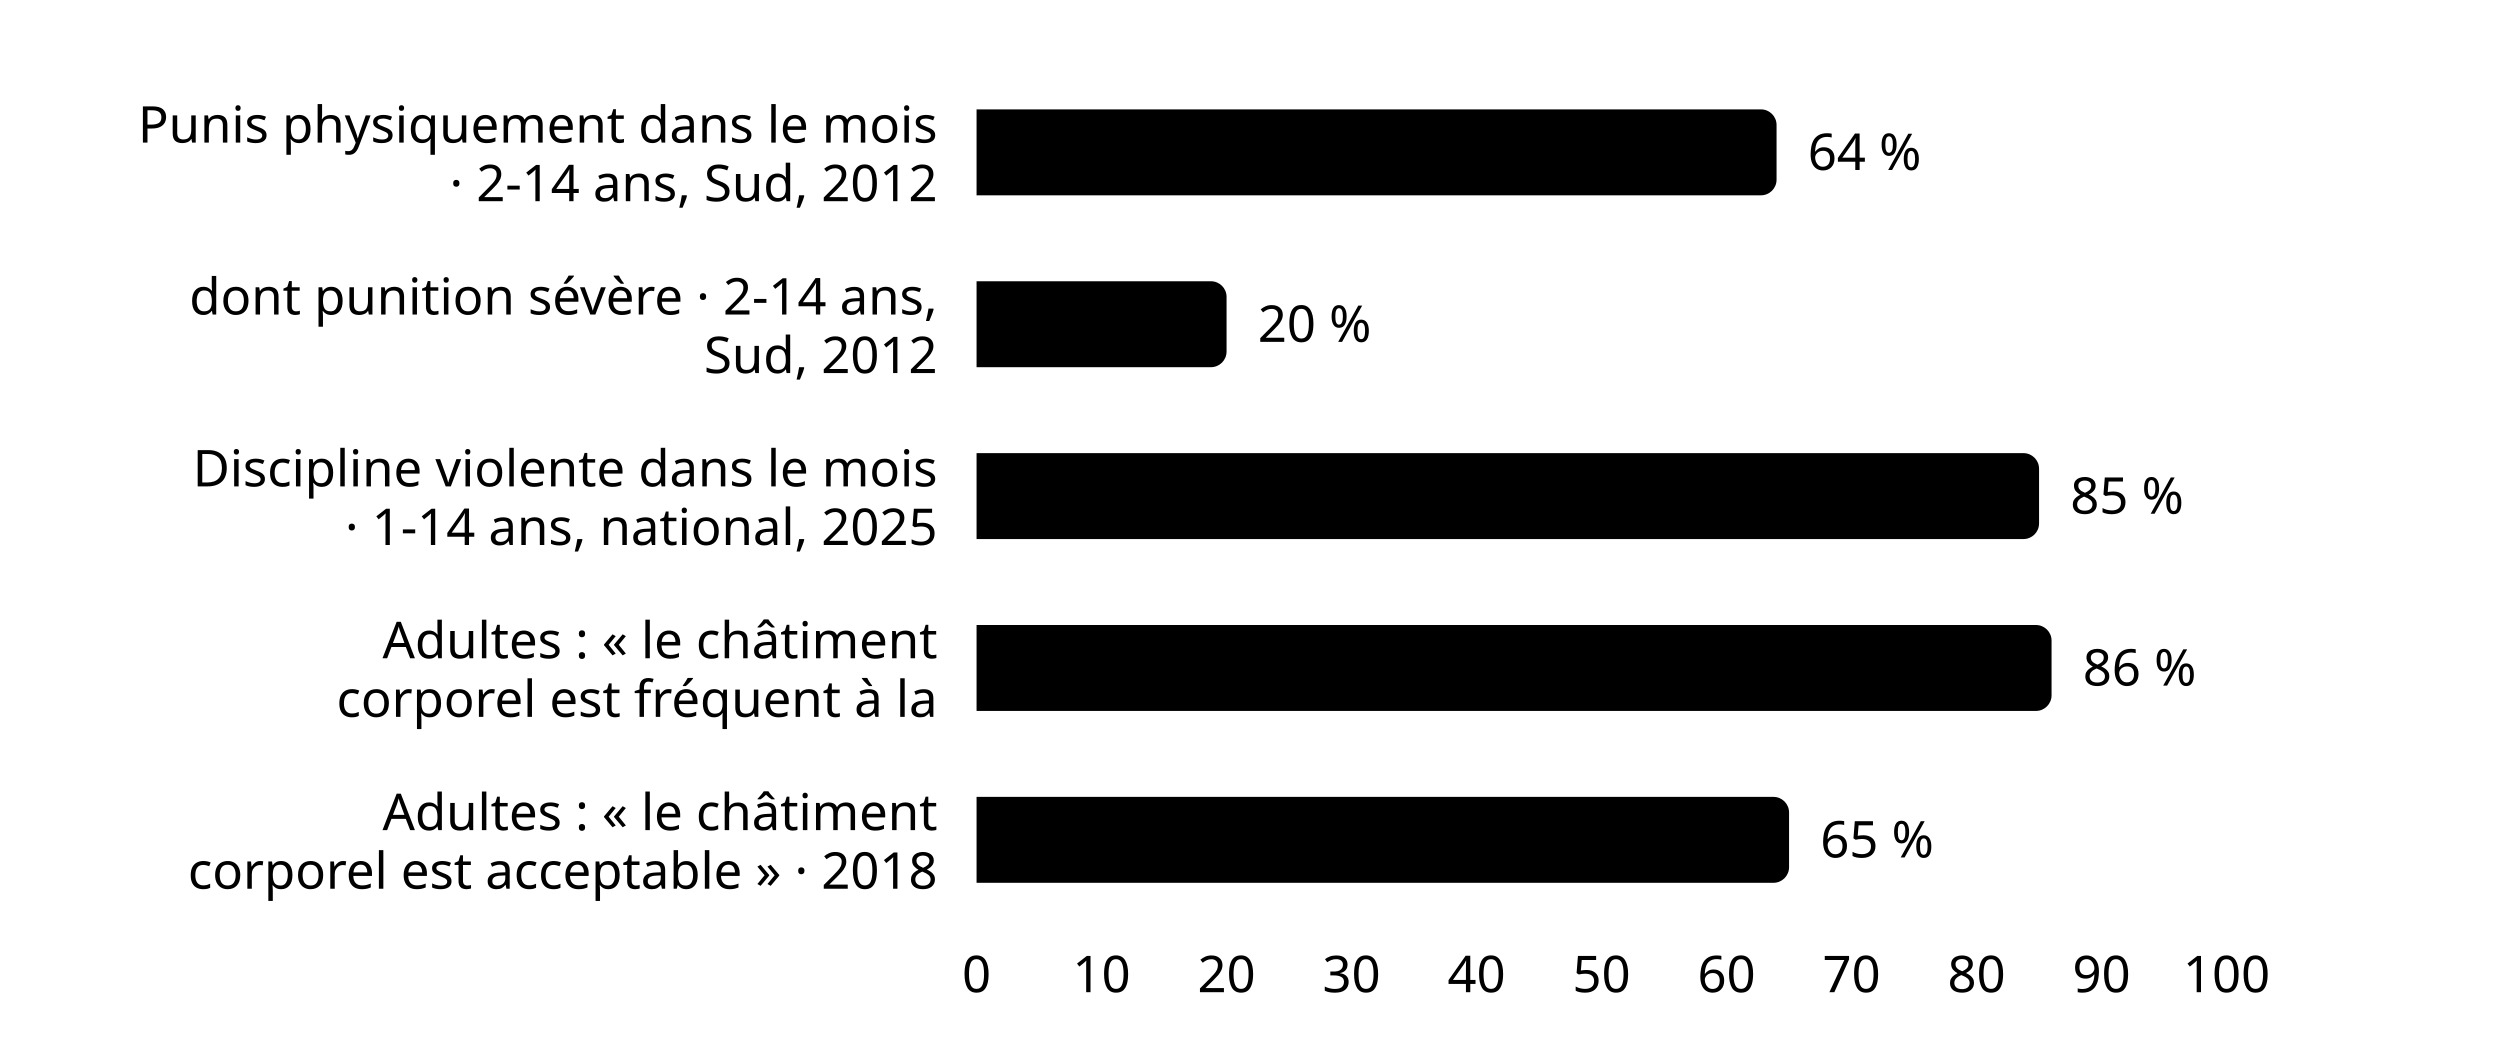
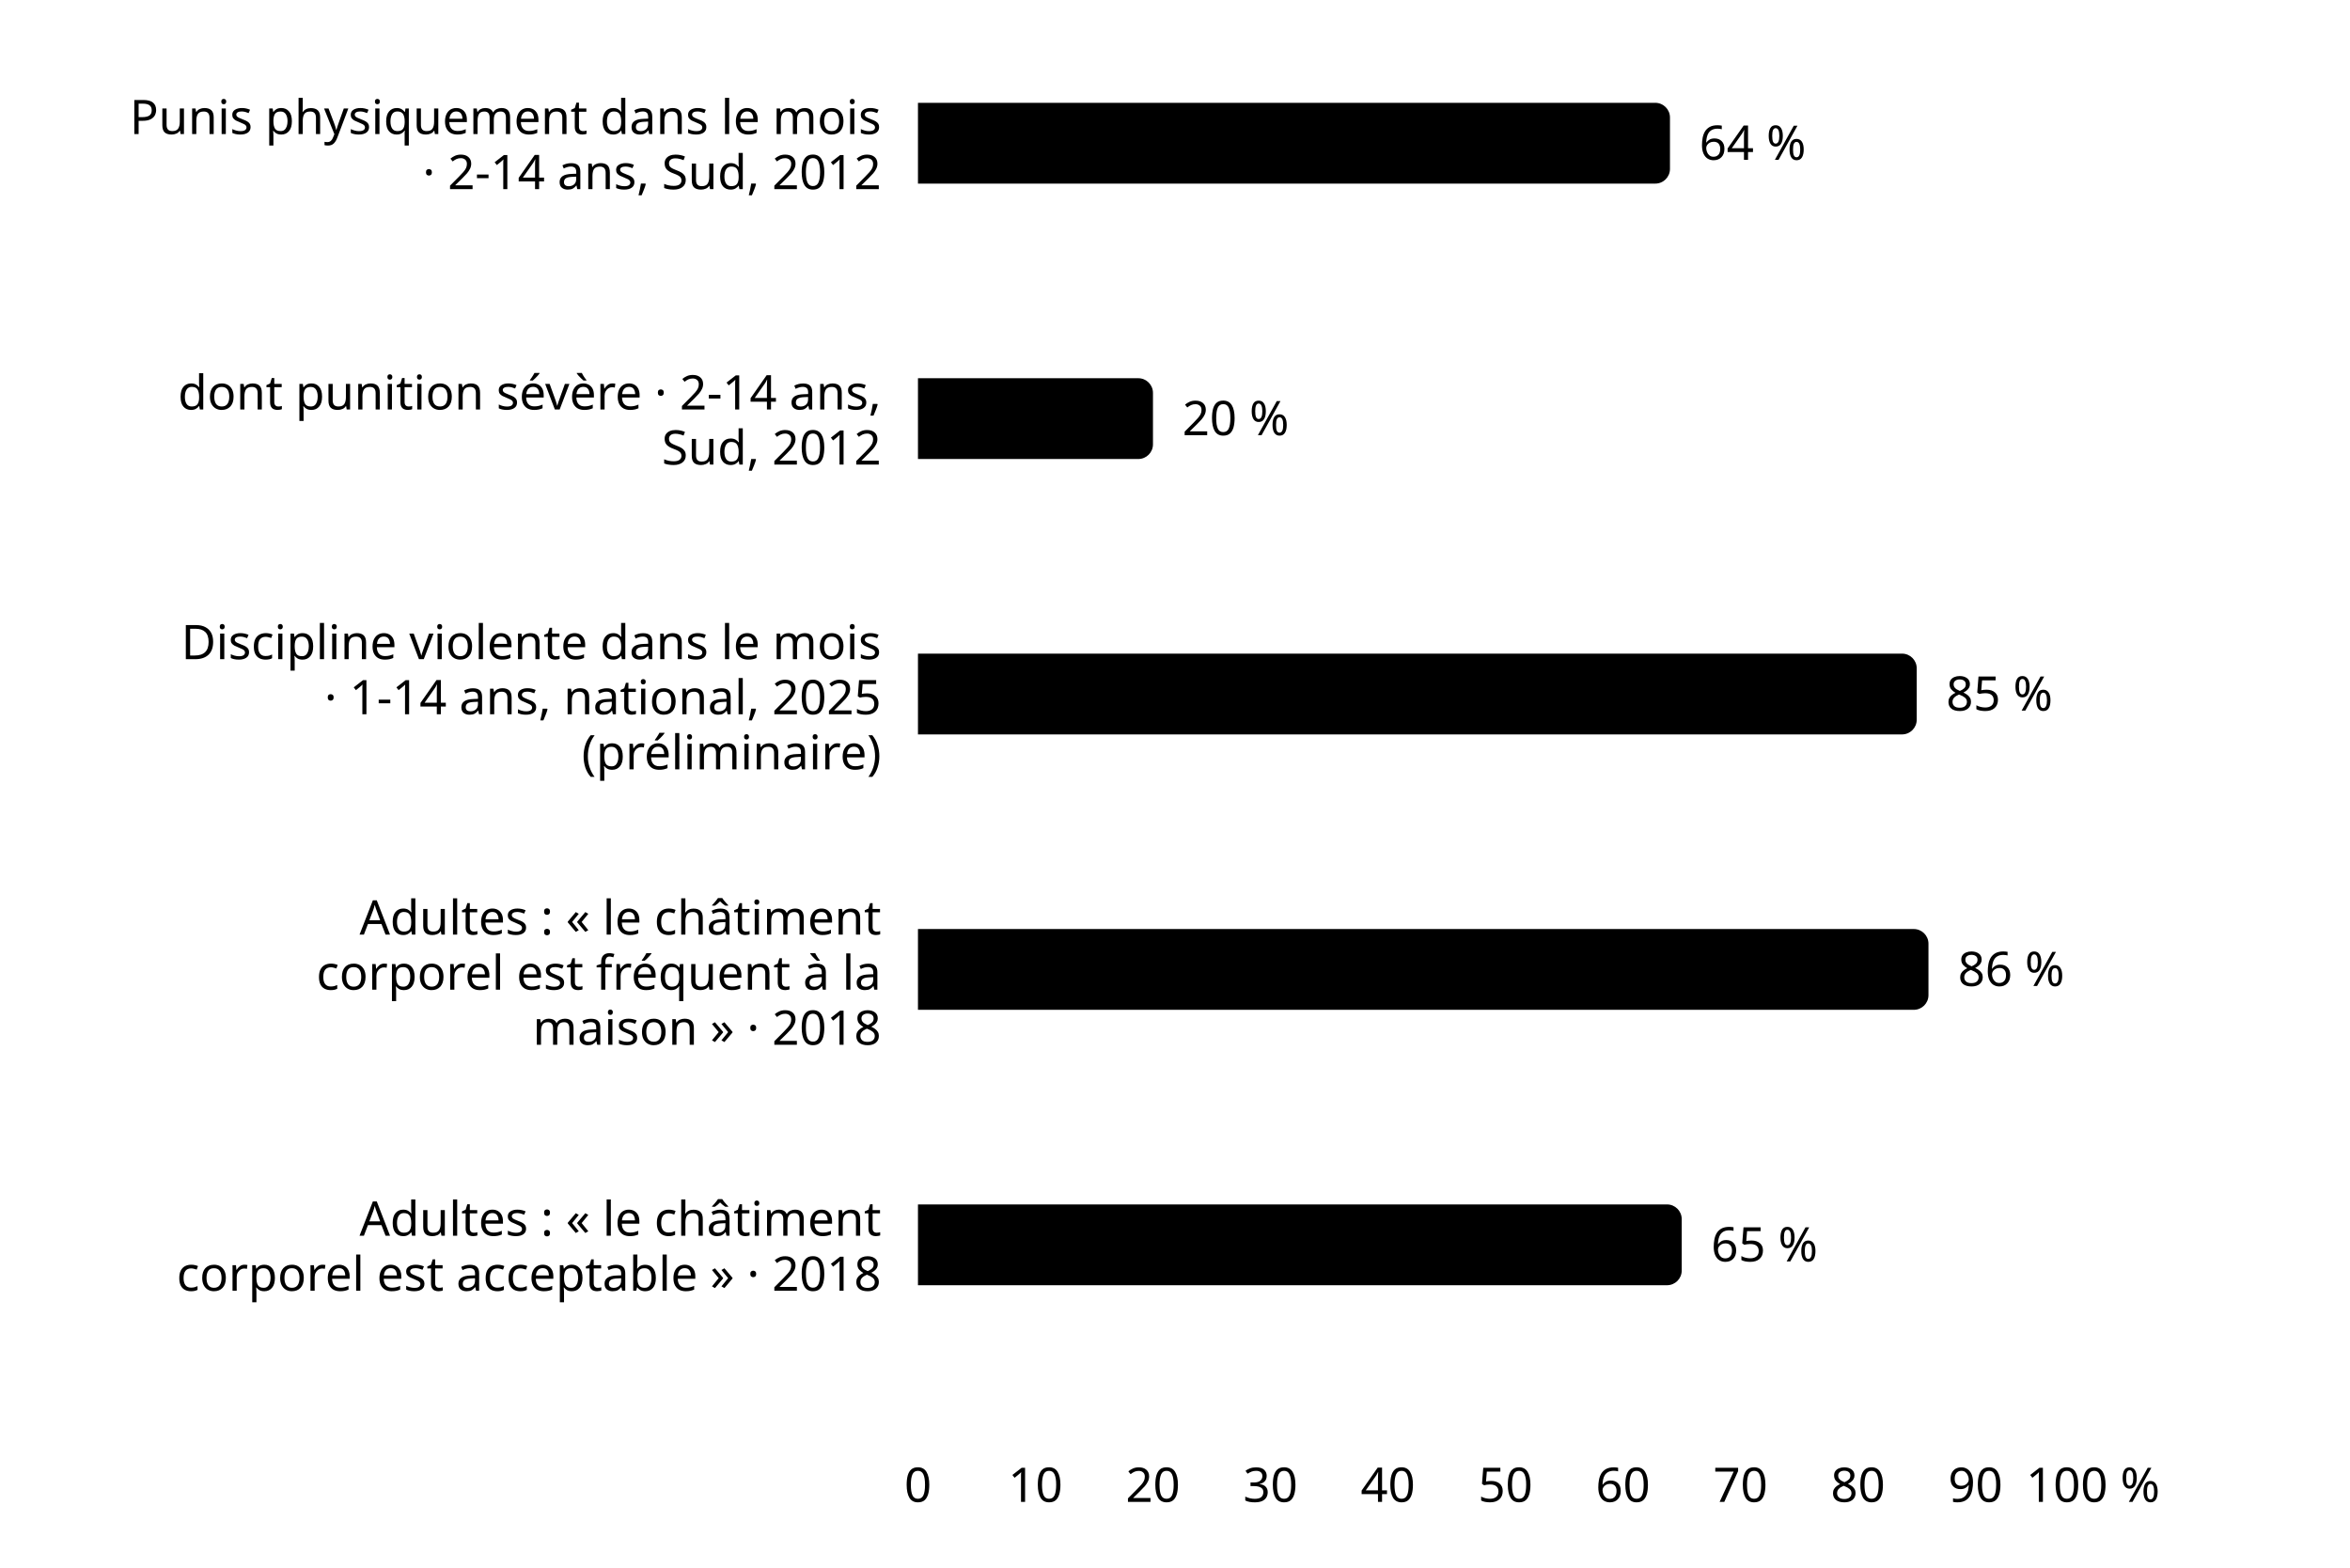
- <svg xmlns="http://www.w3.org/2000/svg" viewBox="0 0 640 272" width="640" height="272" role="img" aria-labelledby="punition-madagascar-t punition-madagascar-d" class="" font-family="Public Sans, Segoe UI, system-ui, sans-serif" font-size="13">
-   <line class="grid" x1="250.0" y1="12" x2="250.0" y2="238" />
-   <text class="t-sm" x="250.0" y="254" text-anchor="middle">0</text>
-   <line class="grid" x1="282.0" y1="12" x2="282.0" y2="238" />
-   <text class="t-sm" x="282.0" y="254" text-anchor="middle">10</text>
-   <line class="grid" x1="314.0" y1="12" x2="314.0" y2="238" />
-   <text class="t-sm" x="314.0" y="254" text-anchor="middle">20</text>
-   <line class="grid" x1="346.0" y1="12" x2="346.0" y2="238" />
-   <text class="t-sm" x="346.0" y="254" text-anchor="middle">30</text>
-   <line class="grid" x1="378.0" y1="12" x2="378.0" y2="238" />
-   <text class="t-sm" x="378.0" y="254" text-anchor="middle">40</text>
-   <line class="grid" x1="410.0" y1="12" x2="410.0" y2="238" />
-   <text class="t-sm" x="410.0" y="254" text-anchor="middle">50</text>
-   <line class="grid" x1="442.0" y1="12" x2="442.0" y2="238" />
-   <text class="t-sm" x="442.0" y="254" text-anchor="middle">60</text>
-   <line class="grid" x1="474.0" y1="12" x2="474.0" y2="238" />
-   <text class="t-sm" x="474.0" y="254" text-anchor="middle">70</text>
-   <line class="grid" x1="506.0" y1="12" x2="506.0" y2="238" />
-   <text class="t-sm" x="506.0" y="254" text-anchor="middle">80</text>
-   <line class="grid" x1="538.0" y1="12" x2="538.0" y2="238" />
-   <text class="t-sm" x="538.0" y="254" text-anchor="middle">90</text>
-   <line class="grid" x1="570.0" y1="12" x2="570.0" y2="238" />
-   <text class="t-sm" x="570.0" y="254" text-anchor="middle">100</text>
+ <svg xmlns="http://www.w3.org/2000/svg" viewBox="0 0 640 427" width="640" height="427" role="img" aria-labelledby="punition-madagascar-t punition-madagascar-d" class="" font-family="Public Sans, Segoe UI, system-ui, sans-serif" font-size="13">
+   <line class="grid" x1="250.0" y1="12" x2="250.0" y2="393" />
+   <text class="t-sm" x="250.0" y="409" text-anchor="middle">0</text>
+   <line class="grid" x1="282.0" y1="12" x2="282.0" y2="393" />
+   <text class="t-sm" x="282.0" y="409" text-anchor="middle">10</text>
+   <line class="grid" x1="314.0" y1="12" x2="314.0" y2="393" />
+   <text class="t-sm" x="314.0" y="409" text-anchor="middle">20</text>
+   <line class="grid" x1="346.0" y1="12" x2="346.0" y2="393" />
+   <text class="t-sm" x="346.0" y="409" text-anchor="middle">30</text>
+   <line class="grid" x1="378.0" y1="12" x2="378.0" y2="393" />
+   <text class="t-sm" x="378.0" y="409" text-anchor="middle">40</text>
+   <line class="grid" x1="410.0" y1="12" x2="410.0" y2="393" />
+   <text class="t-sm" x="410.0" y="409" text-anchor="middle">50</text>
+   <line class="grid" x1="442.0" y1="12" x2="442.0" y2="393" />
+   <text class="t-sm" x="442.0" y="409" text-anchor="middle">60</text>
+   <line class="grid" x1="474.0" y1="12" x2="474.0" y2="393" />
+   <text class="t-sm" x="474.0" y="409" text-anchor="middle">70</text>
+   <line class="grid" x1="506.0" y1="12" x2="506.0" y2="393" />
+   <text class="t-sm" x="506.0" y="409" text-anchor="middle">80</text>
+   <line class="grid" x1="538.0" y1="12" x2="538.0" y2="393" />
+   <text class="t-sm" x="538.0" y="409" text-anchor="middle">90</text>
+   <line class="grid" x1="570.0" y1="12" x2="570.0" y2="393" />
+   <text class="t-sm" x="570.0" y="409" text-anchor="middle">100 %</text>
  <path class="f1" d="M250.0,28 h200.8 a4,4 0 0 1 4,4 v14 a4,4 0 0 1 -4,4 h-200.8 z" />
  <text x="240" y="32.0" text-anchor="end" dominant-baseline="middle">Punis physiquement dans le mois</text>
  <text x="240" y="47.0" text-anchor="end" dominant-baseline="middle">· 2-14 ans, Sud, 2012</text>
  <text class="t-num" x="462.8" y="39" dominant-baseline="middle">64 %</text>
-   <path class="f1" d="M250.0,72 h60.0 a4,4 0 0 1 4,4 v14 a4,4 0 0 1 -4,4 h-60.0 z" />
-   <text x="240" y="76.0" text-anchor="end" dominant-baseline="middle">dont punition sévère · 2-14 ans,</text>
-   <text x="240" y="91.0" text-anchor="end" dominant-baseline="middle">Sud, 2012</text>
-   <text class="t-num" x="322.0" y="83" dominant-baseline="middle">20 %</text>
-   <path class="f1" d="M250.0,116 h268.0 a4,4 0 0 1 4,4 v14 a4,4 0 0 1 -4,4 h-268.0 z" />
-   <text x="240" y="120.0" text-anchor="end" dominant-baseline="middle">Discipline violente dans le mois</text>
-   <text x="240" y="135.0" text-anchor="end" dominant-baseline="middle">· 1-14 ans, national, 2025</text>
-   <text class="t-num" x="530.0" y="127" dominant-baseline="middle">85 %</text>
-   <path class="f1" d="M250.0,160 h271.2 a4,4 0 0 1 4,4 v14 a4,4 0 0 1 -4,4 h-271.2 z" />
-   <text x="240" y="164.0" text-anchor="end" dominant-baseline="middle">Adultes : « le châtiment</text>
-   <text x="240" y="179.0" text-anchor="end" dominant-baseline="middle">corporel est fréquent à la</text>
-   <text class="t-num" x="533.2" y="171" dominant-baseline="middle">86 %</text>
-   <path class="f1" d="M250.0,204 h204.0 a4,4 0 0 1 4,4 v14 a4,4 0 0 1 -4,4 h-204.0 z" />
-   <text x="240" y="208.0" text-anchor="end" dominant-baseline="middle">Adultes : « le châtiment</text>
-   <text x="240" y="223.0" text-anchor="end" dominant-baseline="middle">corporel est acceptable » · 2018</text>
-   <text class="t-num" x="466.0" y="215" dominant-baseline="middle">65 %</text>
+   <path class="f1" d="M250.0,103 h60.0 a4,4 0 0 1 4,4 v14 a4,4 0 0 1 -4,4 h-60.0 z" />
+   <text x="240" y="107.0" text-anchor="end" dominant-baseline="middle">dont punition sévère · 2-14 ans,</text>
+   <text x="240" y="122.0" text-anchor="end" dominant-baseline="middle">Sud, 2012</text>
+   <text class="t-num" x="322.0" y="114" dominant-baseline="middle">20 %</text>
+   <path class="f1" d="M250.0,178 h268.0 a4,4 0 0 1 4,4 v14 a4,4 0 0 1 -4,4 h-268.0 z" />
+   <text x="240" y="175.0" text-anchor="end" dominant-baseline="middle">Discipline violente dans le mois</text>
+   <text x="240" y="190.0" text-anchor="end" dominant-baseline="middle">· 1-14 ans, national, 2025</text>
+   <text x="240" y="205.0" text-anchor="end" dominant-baseline="middle">(préliminaire)</text>
+   <text class="t-num" x="530.0" y="189" dominant-baseline="middle">85 %</text>
+   <path class="f1" d="M250.0,253 h271.2 a4,4 0 0 1 4,4 v14 a4,4 0 0 1 -4,4 h-271.2 z" />
+   <text x="240" y="250.0" text-anchor="end" dominant-baseline="middle">Adultes : « le châtiment</text>
+   <text x="240" y="265.0" text-anchor="end" dominant-baseline="middle">corporel est fréquent à la</text>
+   <text x="240" y="280.0" text-anchor="end" dominant-baseline="middle">maison » · 2018</text>
+   <text class="t-num" x="533.2" y="264" dominant-baseline="middle">86 %</text>
+   <path class="f1" d="M250.0,328 h204.0 a4,4 0 0 1 4,4 v14 a4,4 0 0 1 -4,4 h-204.0 z" />
+   <text x="240" y="332.0" text-anchor="end" dominant-baseline="middle">Adultes : « le châtiment</text>
+   <text x="240" y="347.0" text-anchor="end" dominant-baseline="middle">corporel est acceptable » · 2018</text>
+   <text class="t-num" x="466.0" y="339" dominant-baseline="middle">65 %</text>
</svg>
